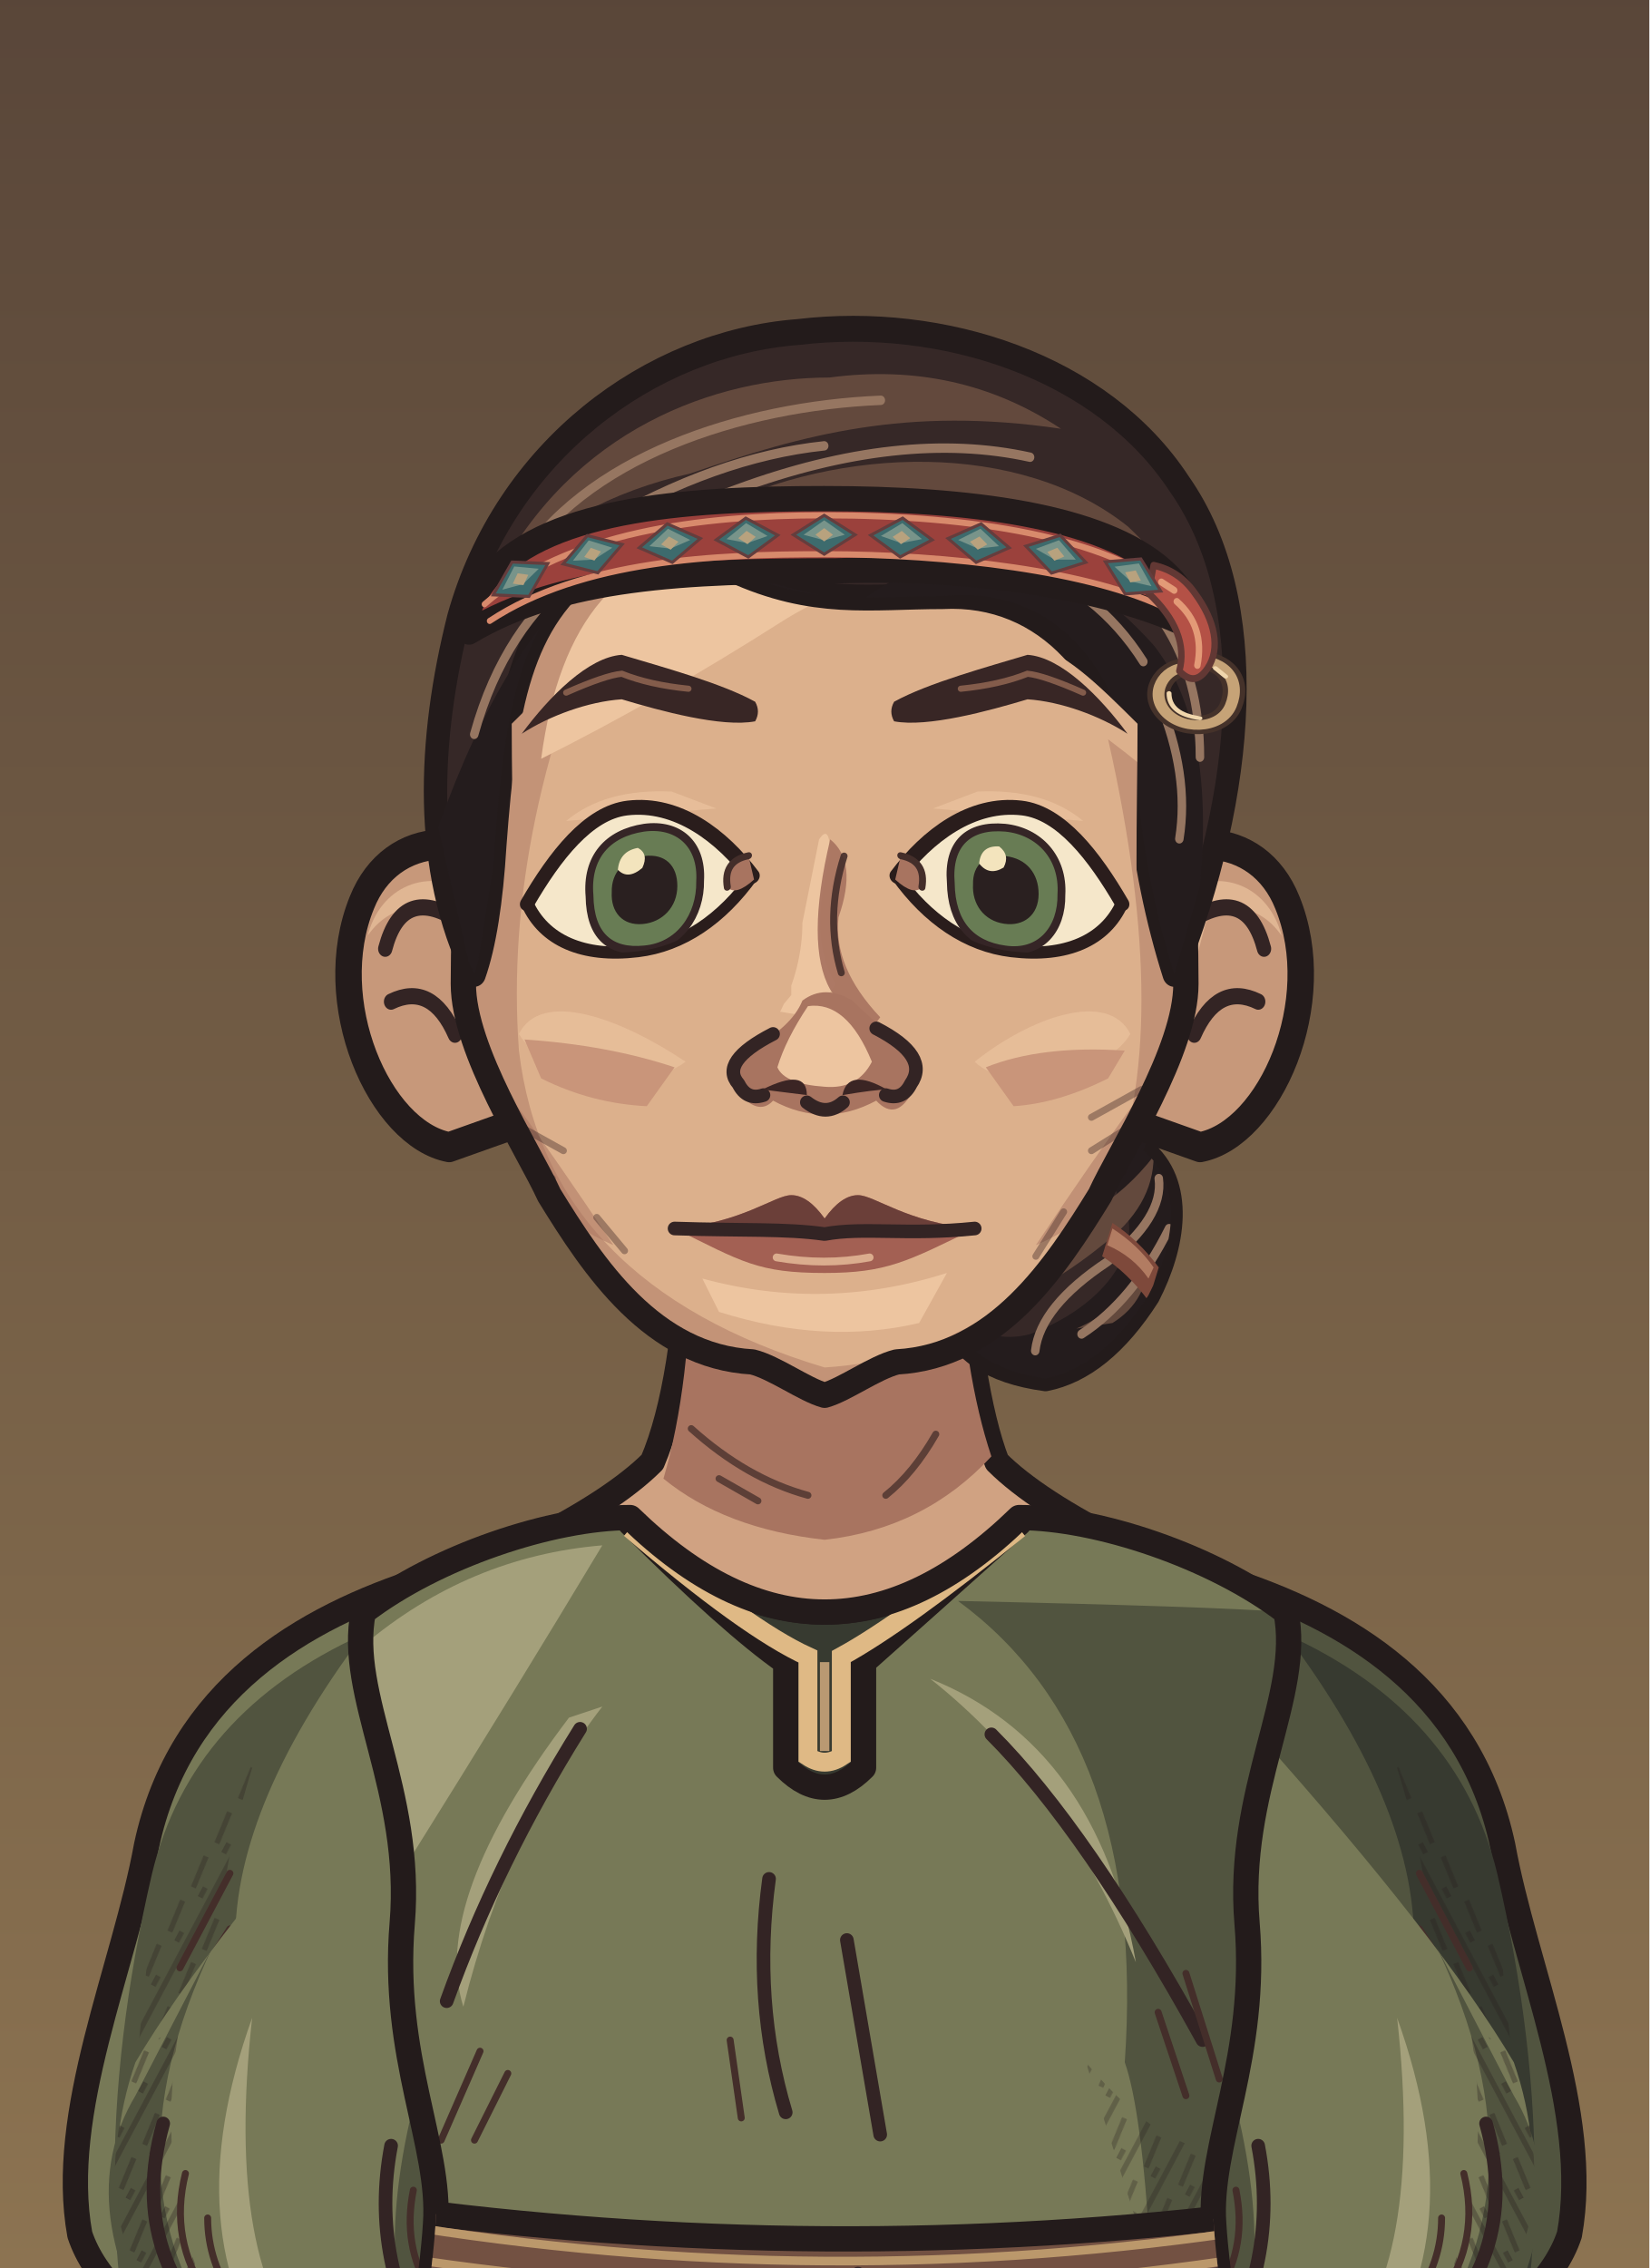
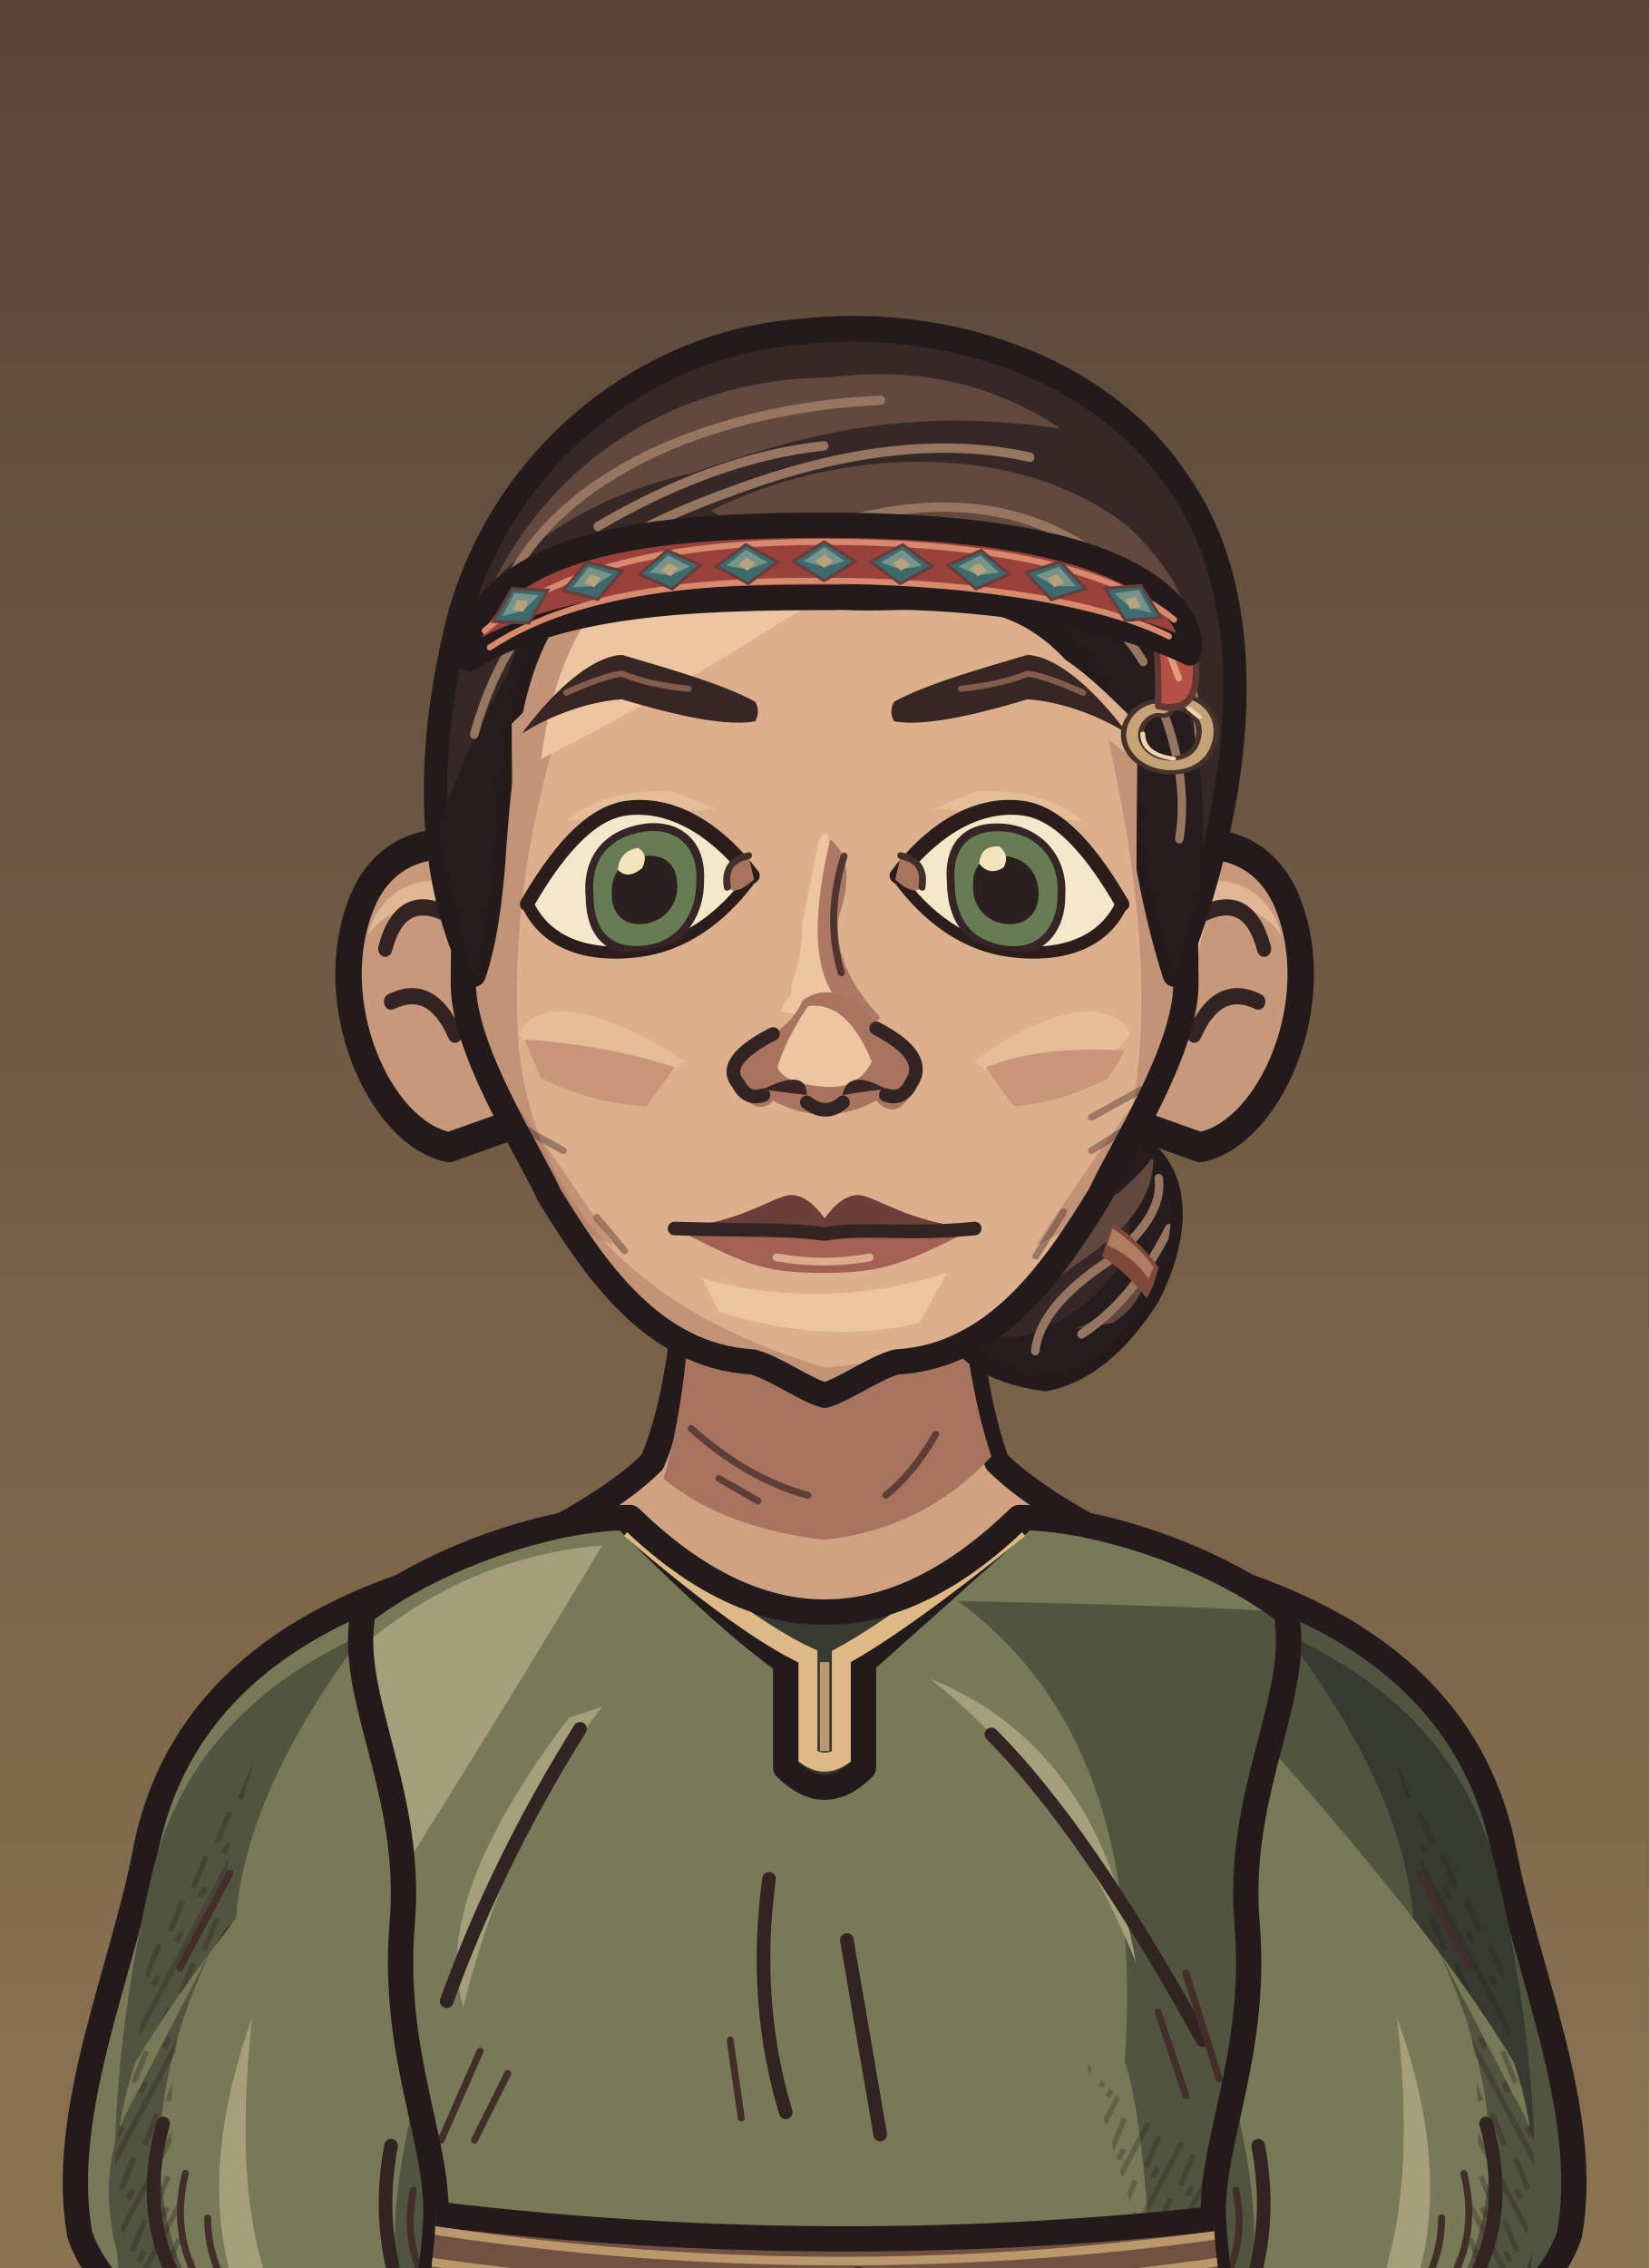
<svg xmlns="http://www.w3.org/2000/svg" xmlns:xlink="http://www.w3.org/1999/xlink" aria-labelledby="title" width="320" height="440" viewBox="0 0 320 440" role="img">
  <defs>
    <style>
      .edge {stroke:#231b1b;stroke-width:4.55;stroke-linecap:round;stroke-linejoin:round}
      .seam {fill:none;stroke:#332424;stroke-width:2.45;stroke-linecap:round;stroke-linejoin:round}
      .etch {fill:none;stroke:#442e2a;stroke-width:1.25;stroke-linecap:round}
      .hair-line {fill:none;stroke:#967661;stroke-width:1.45;stroke-linecap:round}
      .white {fill:#f5e7ca;stroke:#2a1d1c;stroke-width:2.65;stroke-linejoin:round}
      .label {fill:#efdfc1;font:600 20px Georgia,serif}
      .muted {fill:#b8aa96;font:13px 'Segoe UI',sans-serif}
      .section {fill:#dcbb8e;font:600 14px 'Segoe UI',sans-serif}
    </style>
    <linearGradient id="umber" x2="0" y2="1" gradientUnits="objectBoundingBox">
      <stop stop-color="#594639" />
      <stop offset=".56" stop-color="#8e7552" />
      <stop offset="1" stop-color="#3c3029" />
    </linearGradient>
    <linearGradient id="ash" x2="0" y2="1" gradientUnits="objectBoundingBox">
      <stop stop-color="#3b423d" />
      <stop offset=".56" stop-color="#7a7d67" />
      <stop offset="1" stop-color="#242b28" />
    </linearGradient>
    <linearGradient id="rose" x2="0" y2="1" gradientUnits="objectBoundingBox">
      <stop stop-color="#51404a" />
      <stop offset=".56" stop-color="#8a6972" />
      <stop offset="1" stop-color="#372c33" />
    </linearGradient>
    <pattern id="paper-grain" width="63" height="57" patternUnits="userSpaceOnUse">
      <path d="M1 16l2-1m21-4 5-2m16 7 6-1M12 32l3-1m16 11 4-1m20-14 4 1M4 51l5-1m41 0 9-2" fill="none" stroke="#231a1b" stroke-width=".85" opacity=".19" />
      <path d="M4 5l9-1m29 2 2-1M1 40l4-1m12 9 1-1m21-23 4-1m9 12 5-2" fill="none" stroke="#f0dbb5" stroke-width=".85" opacity=".23" />
      <path d="M16 19h.6m13-3h.7m28 6h.7m-39 15h.6m23 4h.6m-12 11h.7m29-39h.7" fill="none" stroke="#21191a" stroke-width="1.2" opacity=".28" stroke-linecap="round" />
    </pattern>
    <pattern id="ink-lines" width="7" height="9" patternUnits="userSpaceOnUse" patternTransform="rotate(28)">
      <path d="M1 -2V10m2.8-8 .6 6m1.9-1v5" stroke="#271d1d" stroke-width=".95" fill="none" opacity=".65" />
    </pattern>
    <radialGradient id="vignette" cx=".5" cy=".39" r=".72">
      <stop offset=".47" stop-color="#20191c" stop-opacity="0" />
      <stop offset="1" stop-color="#20191c" stop-opacity=".48" />
    </radialGradient>
    <g id="firs" fill="currentColor">
      <path d="M10 439Q15 379 12 300L9 220 15 146 15 54 19 80 21 147 28 230 25 326 29 439Z" />
      <path d="M17 169Q27 174 45 174L57 169 49 179 27 187 17 185                M18 194Q29 196 52 192L63 183 56 194 26 205 16 207                M15 225Q46 230 67 218L77 206 71 223 42 238 18 241                M17 252Q48 255 78 245L91 230 84 249 52 266 20 269                M14 282Q40 281 71 278L88 261 84 281 57 291 19 298                M19 312Q43 316 69 310L88 299 84 310 58 322 22 325" />
      <path d="M6 312 0 315V284L11 285M0 266 13 270V250L0 249M0 220 15 221 15 206 0 202                M0 180 16 181V167L0 165M0 141 15 150V138L0 133M0 112 17 127V118L0 104" />
      <path d="M64 440Q55 380 58 324L59 258 63 217 68 222 65 266 68 328 76 440Z                M63 291Q78 294 89 282L100 267 96 283 81 301 62 307                M63 323Q80 323 106 304L98 321 68 339                M63 316Q44 306 37 293L41 307 64 329Z" />
    </g>
    <g id="brambles" fill="none" stroke="currentColor" stroke-linecap="round" stroke-linejoin="round">
      <path stroke-width="3.8" d="M9 440Q13 401 21 380T26 333m-8 57Q39 375 43 352m-28 46Q6 377 0 376M41 440Q41 402 63 385m-20 44q26-6 39-30" />
      <path stroke-width="2" d="M23 364l14-13m-12 4-7-15m20 29 17-4m-15-1 1-11m13 49 2-17m2 14 18-5m-34 32q-12-10-17-10" />
    </g>
    <g id="night-scratches" fill="none" stroke="currentColor" stroke-width="1.2" stroke-linecap="round">
      <path d="M16 113q32-11 54-8m-30 9 16-3m184-40q19-4 44 1m-11 7 19 4                M24 335q33-3 68-16m-44 16 26-4m164-9q31 5 60-3m-39 8 38-3                M27 391q22-6 52-5m168 14q28-8 57-8m-40 11 24-4                M55 178l18-6m177 36 17 3m-12-4 17-1" />
    </g>
    <g id="shirt-setting">
      <rect width="320" height="440" fill="url(#umber)" />
      <path d="M50 217q24 8 64 1l-15 7-56 6m176-90q39-13 70-5l-26 4 28 2-64 6" fill="#856c54" opacity=".5" />
      <use xlink:href="#firs" style="color:#342827" opacity=".52" transform="translate(-26 8)" />
      <use xlink:href="#firs" style="color:#413128" opacity=".58" transform="translate(340 101) scale(-1 .81)" />
      <use xlink:href="#night-scratches" style="color:#dfbb87" opacity=".28" />
      <use xlink:href="#brambles" style="color:#291f22" opacity=".71" />
      <rect width="320" height="440" fill="url(#vignette)" />
      <rect width="320" height="440" fill="url(#paper-grain)" />
    </g>
    <g id="armor-setting">
      <rect width="320" height="440" fill="url(#ash)" />
      <path d="M42 173q49-4 68 3l-43 6 25 3-49 4m151 35q47 10 104-6l-26 14-62 8Z" fill="#707764" opacity=".48" />
      <use xlink:href="#firs" style="color:#27312c" opacity=".64" transform="translate(-36 30)" />
      <use xlink:href="#firs" style="color:#303833" opacity=".75" transform="translate(324 45) scale(-.86 1.03)" />
      <use xlink:href="#brambles" style="color:#252a27" opacity=".62" transform="translate(319 10) scale(-1 1)" />
      <use xlink:href="#night-scratches" style="color:#d8d8a9" opacity=".28" transform="translate(-2 21)" />
      <rect width="320" height="440" fill="url(#vignette)" />
      <rect width="320" height="440" fill="url(#paper-grain)" />
    </g>
    <g id="woman-setting">
      <rect width="320" height="440" fill="url(#rose)" />
      <path d="M44 235q40-4 76-1l-20 6-36 2 19 3-44 5m183-50q35 3 60-3l-24 9-31 2" fill="#775d65" opacity=".6" />
      <use xlink:href="#firs" style="color:#3b2b34" opacity=".58" transform="translate(-20 84) scale(.86 .91)" />
      <use xlink:href="#firs" style="color:#3d2e39" opacity=".68" transform="translate(327 54) scale(-.85 .98)" />
      <path d="M300 440q-2-82-6-173l-9-103 7-35 12 42 9 98 7 171Z                M294 195q-10-18-25-24l-15-1 13-4 11 2 18 15                M285 162q-13-22-34-27l-7 4 7-11 17 4 20 17                M303 242q-18-23-36-27l-13 3 15-9 11 2 21 15" fill="#3a2b33" opacity=".64" />
      <use xlink:href="#brambles" style="color:#2d2229" opacity=".8" transform="translate(12 6)" />
      <use xlink:href="#night-scratches" style="color:#e1b8a8" opacity=".28" transform="translate(0 7)" />
      <rect width="320" height="440" fill="url(#vignette)" />
      <rect width="320" height="440" fill="url(#paper-grain)" />
    </g>
    <pattern id="mail-rings" width="14" height="13" patternUnits="userSpaceOnUse" patternTransform="rotate(-7)">
      <path d="M-1 2q3-3 6 0 1 3-2 5Q0 8-1 5M6 2q3-3 6 0 1 3-2 5Q7 8 6 5M3 8q3-3 6 0 1 3-2 5-3 1-4-2M10 8q3-3 6 0" fill="none" stroke="#2d2c28" stroke-width="1.6" stroke-linecap="round" />
      <path d="M-.5 4q1.5-2 3-1m5 1q1.4-2 3-1M4 10q1.5-2 3-1m4 1q1.4-2 3-1" fill="none" stroke="#9a9b87" stroke-width="1.12" opacity=".78" stroke-linecap="round" />
    </pattern>
    <pattern id="armor-plates" width="47" height="24" patternUnits="userSpaceOnUse" patternTransform="translate(4 4) rotate(2)">
      <path d="M1 0l21 .7 1 18-3 3-17-1-1-4Zm24 1 19-1 2 15-3 7-19-2Z" fill="#85867a" stroke="#352e2a" stroke-width="1.75" stroke-linejoin="round" />
      <path d="M2 2l18 .2-.2 4L5 7 4 17Zm24 0 16-1 1 4-14 2-3 10Z" fill="#a9a58d" />
      <path d="M19 4l4 14-3 3-16-1 13-4Zm22 2 4 10-2 5-17-1 13-4Z" fill="#62655f" />
      <path d="M7 7l1-.5m6 12 3-2m16-7 5-1m-7 5 4-2" fill="none" stroke="#d0c0a0" stroke-width=".9" opacity=".76" />
      <path d="M6 12q2-2 2.7 1-1 2.2-2.7.5Zm12 1q1.8-2 2.4.6-1 2.6-2.5.8Zm11 1q1-2.2 2.8-1-.2 2.9-2.8 2.1Zm12-2q2.2-1.4 2.3.8-1 2.3-2.3.5Z" fill="#3c342d" />
    </pattern>
    <clipPath id="portrait-frame">
      <rect width="320" height="752" />
    </clipPath>
    <clipPath id="wardrobe-torso-mask">
      <path d="M125 273 C111 273 90 280 77 290 C74 305 86 322 84 346 C82 370 91 386 90 400 C89 418 78 476 53 700 Q160 719 267 700 C242 476 231 418 230 400 C229 386 238 370 236 346 C234 322 246 305 243 290 C230 280 209 273 195 273 Q160 307 125 273Z" />
    </clipPath>
    <clipPath id="wardrobe-sleeve-mask">
      <path d="M88 284 C66 291 44 304 38 332 C34 354 22 380 26 402 Q30 414 49 424 L55 445 H88 Q111 406 106 336Z" />
    </clipPath>
    <clipPath id="hair-adult-lock-right">
      <path d="M226 153C237 159 238 176 230 191Q226 201 222 207C230 213 228 224 223 233Q214 246 203 248Q187 246 184 236C181 226 190 217 202 212Q207 199 211 184Q216 161 226 153Z" />
    </clipPath>
    <clipPath id="face-shape-clip">
      <path d="M 160 73 C 191 73 219 90 223 128 C 224 143 225 164 225 177 C 225 189 213.19 207 209.55 215 C 201.55 228 191 244 173 245 C 169 246 163.6 250 160 251 C 156.4 250 151 246 147 245 C 129 244 118.45 228 110.45 215 C 106.81 207 95 189 95 177 C 95 164 96 143 97 128 C 101 90 129 73 160 73 Z" />
    </clipPath>
    <clipPath id="face-features-eye-left">
      <path d="M-21 0 C-16 -8 -10 -15 -3 -15 C6 -15 14 -8 19.5 0 C14 7 7 11 -1 11 C-11 11 -18 7 -21 0Z" />
    </clipPath>
    <clipPath id="face-features-eye-right">
      <path d="M-21 0 C-16 -8 -10 -15 -3 -15 C6 -15 14 -8 19.5 0 C14 7 7 11 -1 11 C-11 11 -18 7 -21 0Z" />
    </clipPath>
    <clipPath id="face-features-nose-bridge">
      <path d="M154 144H167V179L172 185V187H149V185L154 179Z" />
    </clipPath>
    <mask id="hair-face-opening" maskUnits="userSpaceOnUse" x="0" y="0" width="320" height="440">
      <rect fill="white" x="0" y="0" width="320" height="440" />
      <g clip-path="url(#face-shape-clip)">
        <path d="M103.7 130.2C110.5 123.44 117.5 116.4 123.5 116C130.5 118.1 141.5 121.1 149 124.44Q160 132.44 171 124.44C178.5 121.1 189.5 118.1 196.5 116C202.5 116.4 209.5 123.44 216.3 130.2C216.3 139.2 216.1 143 216.1 160C216.1 169 220 175 220 184V300H100V184C100 175 103.9 169 103.9 160C103.9 143 103.7 139.2 103.7 130.2Z" fill="black" />
      </g>
    </mask>
    <clipPath id="hair-crown-clip">
      <path d="M92 174.763C82 156.298 83 133.685 89 112.213C98 83 126 64 155 62C183 59 214 68 229 88.715C245 109.354 242 142.778 228 174.763Q223 160.559 221 143.802C217 121.854 203 107.455 183 108.403C169 108.403 158 110.305 142 103.673Q127 97.102 116 102.731C101 112.213 98 127.731 96 152.087Q95 167.045 92 174.763Z" />
    </clipPath>
    <clipPath id="full-costume-hands-clip">
      <rect x="0" y="445" width="320" height="307" />
    </clipPath>
  </defs>
  <svg width="320" height="440" viewBox="11.636 0 296.727 408" overflow="hidden">
    <g data-part="full-costume">
      <rect width="320" height="752" fill="url(#umber)" />
      <ellipse cx="160" cy="731" rx="113" ry="10" fill="#261f20" opacity=".5" />
      <g>
        <g transform="translate(9 0)">
          <path d="M99 689Q119 683 138 691L142 718Q139 728 120 729H86Q72 728 77 717Q82 708 99 704Z" fill="#654939" class="edge" />
          <path d="M86 718Q108 706 137 711L139 720Q110 730 83 724Z" fill="#87624a" />
          <path d="M101 711L103 700Q115 704 136 707" class="etch" />
          <path d="M83 725Q108 731 137 724" class="seam" />
        </g>
      </g>
      <g transform="translate(320 0) scale(-1 1)">
        <g transform="translate(9 0)">
          <path d="M99 689Q119 683 138 691L142 718Q139 728 120 729H86Q72 728 77 717Q82 708 99 704Z" fill="#654939" class="edge" />
          <path d="M86 718Q108 706 137 711L139 720Q110 730 83 724Z" fill="#87624a" />
          <path d="M101 711L103 700Q115 704 136 707" class="etch" />
          <path d="M83 725Q108 731 137 724" class="seam" />
        </g>
      </g>
    </g>
    <g clip-path="url(#portrait-frame)">
      <g data-part="neck">
        <g id="face-shape-neck">
          <path d="M 136 219 Q 135 249 129 263 Q 122 270 106 278 L 123 301 197 301 214 278 Q 198 270 191 263 Q 186 250 184 219 Z" fill="#d0a282" class="edge" />
          <path d="M 136 224 184 224 Q 185 247 190 262 Q 178 275 160 277 Q 142 275 131 266 Q 136 249 136 224 Z" fill="#a87460" />
          <path d="M 136 257 q 10 9 21 12 m -16 -3 7 4 m 32 -12 q -4 7 -9 11" class="etch" opacity=".75" />
        </g>
      </g>
      <g id="wardrobe-outfit-ryazan_sleeves" data-outfit="ryazan_sleeves">
        <path d="M88 284 C66 291 44 304 38 332 C34 354 22 380 26 402 Q30 414 49 424 L55 445 H88 Q111 406 106 336Z" fill="#777957" class="edge" />
        <g data-part="sleeve-left" clip-path="url(#wardrobe-sleeve-mask)">
          <path d="M39 337 Q46 308 77 294 Q53 326 54 351 L43 373 Q43 421 54 444 H40 Q25 397 39 337Z" fill="#51543f" />
          <path d="M38 354 Q49 326 58 315 Q49 342 52 359 L35 383Z" fill="url(#ink-lines)" opacity=".44" />
          <path d="M43 376 q10 -11 20 -14 m-18 27 16 -10 M42 414 q4 11 13 21" class="seam" />
          <path d="M44 354 l9 -17 m-9 24 9 -14 m-6 61 10 13" class="etch" />
          <path d="M82 312 Q49 349 36 371 Q26 400 46 425 L98 436 Q94 414 102 387 Q100 357 95 313Z" fill="#777957" />
          <path d="M50 350 Q29 394 54 424 L42 425 Q24 397 36 377Z M90 365 Q86 402 100 426 H87 Q77 404 90 365Z" fill="#51543f" />
          <path d="M57 363 Q43 402 62 427 L68 424 Q52 408 57 363Z" fill="#a4a07b" />
          <path d="M37 369 Q24 402 47 422 L55 423 Q38 399 44 364Z" fill="url(#ink-lines)" opacity=".5" />
          <path d="M41 382 Q34 407 55 424 M82 386 Q78 407 90 426" class="seam" />
          <path d="M45 391 q-3 12 4 22 m0 -14 q0 8 5 15 M86 394 q-2 10 3 18" class="etch" />
          <g data-part="ryazan-bracer">
            <path d="M40 416 Q57 423 97 416 L88 445 H55Z" fill="#a3987b" class="edge" />
            <path d="M43 421 Q58 428 96 421 M54 440 Q64 444 89 440" fill="none" stroke="#5d544c" stroke-width="1.8" />
            <path d="M55 432l2 -2 2 2-2 2Z" fill="#e1d0a5" stroke="#66554a" stroke-width=".8" />
            <path d="M62 432l2 -2 2 2-2 2Z" fill="#e1d0a5" stroke="#66554a" stroke-width=".8" />
            <path d="M69 432l2 -2 2 2-2 2Z" fill="#e1d0a5" stroke="#66554a" stroke-width=".8" />
            <path d="M76 432l2 -2 2 2-2 2Z" fill="#e1d0a5" stroke="#66554a" stroke-width=".8" />
            <path d="M83 432l2 -2 2 2-2 2Z" fill="#e1d0a5" stroke="#66554a" stroke-width=".8" />
          </g>
        </g>
        <g transform="translate(320 0) scale(-1 1)">
          <path d="M88 284 C66 291 44 304 38 332 C34 354 22 380 26 402 Q30 414 49 424 L55 445 H88 Q111 406 106 336Z" fill="#51543f" class="edge" />
          <g data-part="sleeve-right" clip-path="url(#wardrobe-sleeve-mask)">
            <path d="M39 337 Q46 308 77 294 Q53 326 54 351 L43 373 Q43 421 54 444 H40 Q25 397 39 337Z" fill="#373a30" />
            <path d="M38 354 Q49 326 58 315 Q49 342 52 359 L35 383Z" fill="url(#ink-lines)" opacity=".44" />
            <path d="M43 376 q10 -11 20 -14 m-18 27 16 -10 M42 414 q4 11 13 21" class="seam" />
            <path d="M44 354 l9 -17 m-9 24 9 -14 m-6 61 10 13" class="etch" />
            <path d="M82 312 Q49 349 36 371 Q26 400 46 425 L98 436 Q94 414 102 387 Q100 357 95 313Z" fill="#777957" />
            <path d="M50 350 Q29 394 54 424 L42 425 Q24 397 36 377Z M90 365 Q86 402 100 426 H87 Q77 404 90 365Z" fill="#51543f" />
            <path d="M57 363 Q43 402 62 427 L68 424 Q52 408 57 363Z" fill="#a4a07b" />
            <path d="M37 369 Q24 402 47 422 L55 423 Q38 399 44 364Z" fill="url(#ink-lines)" opacity=".5" />
            <path d="M41 382 Q34 407 55 424 M82 386 Q78 407 90 426" class="seam" />
            <path d="M45 391 q-3 12 4 22 m0 -14 q0 8 5 15 M86 394 q-2 10 3 18" class="etch" />
            <g data-part="ryazan-bracer">
              <path d="M40 416 Q57 423 97 416 L88 445 H55Z" fill="#a3987b" class="edge" />
              <path d="M43 421 Q58 428 96 421 M54 440 Q64 444 89 440" fill="none" stroke="#5d544c" stroke-width="1.8" />
              <path d="M55 432l2 -2 2 2-2 2Z" fill="#e1d0a5" stroke="#66554a" stroke-width=".8" />
              <path d="M62 432l2 -2 2 2-2 2Z" fill="#e1d0a5" stroke="#66554a" stroke-width=".8" />
              <path d="M69 432l2 -2 2 2-2 2Z" fill="#e1d0a5" stroke="#66554a" stroke-width=".8" />
              <path d="M76 432l2 -2 2 2-2 2Z" fill="#e1d0a5" stroke="#66554a" stroke-width=".8" />
              <path d="M83 432l2 -2 2 2-2 2Z" fill="#e1d0a5" stroke="#66554a" stroke-width=".8" />
            </g>
          </g>
        </g>
        <path d="M125 273 C111 273 90 280 77 290 C74 305 86 322 84 346 C82 370 91 386 90 400 C89 418 78 476 53 700 Q160 719 267 700 C242 476 231 418 230 400 C229 386 238 370 236 346 C234 322 246 305 243 290 C230 280 209 273 195 273 Q160 307 125 273Z" fill="#777957" />
        <g data-part="torso" clip-path="url(#wardrobe-torso-mask)">
          <path d="M77 296 Q96 280 120 278 Q105 303 85 335Z" fill="#a4a07b" />
          <path d="M184 288 Q230 289 243 290 L272 710 H215 Q226 405 214 371 Q218 313 184 288Z" fill="#51543f" />
          <path d="M78 344 Q88 359 84 381 L69 402 L61 359Z" fill="#51543f" />
          <path d="M207 371 Q223 390 235 386 L234 416 L220 412Z" fill="url(#ink-lines)" opacity=".42" />
          <path d="M120 307 Q103 329 95 361 Q89 342 114 309Z M179 302 Q209 314 216 353 Q203 321 179 302Z" fill="#a4a07b" />
          <path d="M133 412Q124 460 111 695Q98 680 133 412Z M174 418Q185 444 198 697Q184 684 174 418Z" fill="#a4a07b" opacity=".68" />
          <path d="M134 423Q118 480 111 688 M158 447Q157 490 149 690" class="etch" />
          <path d="M58 693Q160 712 262 693" class="seam" />
          <path d="M116 311 Q101 335 92 360 M190 312 Q207 329 228 367 M150 338 q-3 22 3 42 m11 -31 6 35 M184 420q5 12 6 24" class="seam" />
          <path d="M98 369 l-7 16 m12 -12 -6 12 M225 355 l6 19 m-11 -12 5 15 M143 367 l2 14 m65 44 4 13" class="etch" />
          <path d="M125 274 Q160 306 195 274 Q176 291 167 299 V318 Q160 325 153 318 V299 Q143 292 125 274Z" fill="#373a30" class="edge" />
          <path d="M125 275 Q146 293 157 298 V316 Q160 318 163 316 V298 Q174 292 195 275" fill="none" stroke="#dfb985" stroke-width="3.4" />
          <path d="M160 299v16" fill="none" stroke="#b99972" stroke-width="1.7" />
        </g>
        <path d="M125 273 C111 273 90 280 77 290 C74 305 86 322 84 346 C82 370 91 386 90 400 C89 418 78 476 53 700 Q160 719 267 700 C242 476 231 418 230 400 C229 386 238 370 236 346 C234 322 246 305 243 290 C230 280 209 273 195 273 Q160 307 125 273Z" fill="none" class="edge" />
        <g data-part="belt" clip-path="url(#wardrobe-torso-mask)">
          <path d="M80 397Q160 408 240 398L239 409Q160 421 81 410Z" fill="#735142" class="edge" />
          <path d="M82 400Q160 413 238 401M83 406Q160 418 237 406" fill="none" stroke="#bb986b" stroke-width="1.55" stroke-linecap="round" />
          <path d="M166 409Q165 416 172 420L175 414 180 429 173 435 169 422 164 428 160 424Z" fill="#967451" class="seam" />
        </g>
      </g>
      <g id="hair-adult-locks" transform="matrix(0.926 0 0 1 11.765 0)">
        <path d="M226 153C237 159 238 176 230 191Q226 201 222 207C230 213 228 224 223 233Q214 246 203 248Q187 246 184 236C181 226 190 217 202 212Q207 199 211 184Q216 161 226 153Z" fill="#362827" class="edge" />
        <g clip-path="url(#hair-adult-lock-right)">
          <path d="M230 187Q225 199 222 207C230 213 228 224 223 233Q214 246 203 248Q188 246 184 236Q192 242 200 240C217 234 223 222 217 215Q214 208 218 202Z" fill="#241c1d" />
          <path d="M224 208Q219 214 212 218C205 221 201 227 197 234Q206 230 214 224Q224 217 224 208Z M209 239Q219 235 223 226Q223 234 216 238Z" fill="#63493d" />
          <path d="M227 181Q223 201 215 209Q204 218 198 225 M225 212Q226 219 215 227Q202 235 201 243 M227 221Q220 234 210 240" fill="none" stroke="#967661" stroke-width="1.65" stroke-linecap="round" stroke-linejoin="round" />
          <path d="M216 220Q221 223 225 228L223 234Q219 229 214 226Z" fill="#7e493b" />
          <path d="M216 221Q221 224 224 228L223 230Q220 226 215 224Z" fill="#b27c62" />
        </g>
      </g>
      <g id="face-shape">
        <g id="face-shape-ears">
          <g transform="translate(105 179) scale(-1.046 1.19)">
            <path d="M -4 -15 C 7 -26 22 -25 27 -14 C 34 1 24 21 12 23 L -4 18 Z" fill="#c7987a" class="edge" />
            <path d="M 7 -15 C 16 -20 24 -16 26 -9 C 22 -14 16 -14 13 -11 L 10 -1 Z" fill="#edc5a0" opacity=".66" />
            <path d="M 23 -7 Q 20 -17 10 -11 L 7 2 M 22 1 Q 15 -2 11 6" class="seam" />
          </g>
          <g transform="translate(215 179) scale(1.046 1.19)">
            <path d="M -4 -15 C 7 -26 22 -25 27 -14 C 34 1 24 21 12 23 L -4 18 Z" fill="#c7987a" class="edge" />
            <path d="M 7 -15 C 16 -20 24 -16 26 -9 C 22 -14 16 -14 13 -11 L 10 -1 Z" fill="#edc5a0" opacity=".66" />
            <path d="M 23 -7 Q 20 -17 10 -11 L 7 2 M 22 1 Q 15 -2 11 6" class="seam" />
          </g>
        </g>
        <path d="M 160 73 C 191 73 219 90 223 128 C 224 143 225 164 225 177 C 225 189 213.19 207 209.55 215 C 201.55 228 191 244 173 245 C 169 246 163.6 250 160 251 C 156.4 250 151 246 147 245 C 129 244 118.45 228 110.45 215 C 106.81 207 95 189 95 177 C 95 164 96 143 97 128 C 101 90 129 73 160 73 Z" fill="#dcb08c" />
        <g clip-path="url(#face-shape-clip)">
          <path d="M 70 141 Q 104 91 123 103 Q 102 148 105 189 Q 110 231 160 246 Q 192 244 211 214 Q 223 186 211 133 Q 235 151 250 174 L 250 265 70 265 Z" fill="#c39377" />
          <path d="M 109 136.5 Q 114 99 142 98 Q 173 89 195 107 Q 174 98 152 112 Q 130 126 109 136.5 Z" fill="#edc5a0" />
          <g transform="translate(160 0) scale(-1 1)">
            <path d="M 25 191 C 37 183 51 178 55 186 C 51 193 34 197.667 25 191 Z" fill="#edc5a0" opacity=".605" />
            <path d="M 27 192 Q 39 188 54 187 L 51 194 Q 42 198.5 32 199 Z" fill="#c9957a" />
            <path d="M 56 198 Q 48 209 38 224 Q 52 218 62 202 Z" fill="#a87460" opacity=".51" />
          </g>
          <g transform="translate(160 0) scale(1 1)">
            <path d="M 27 191 C 37 183 51 178 55 186 C 51 193 34 197.667 27 191 Z" fill="#edc5a0" opacity=".605" />
            <path d="M 29 192 Q 39 188 54 189 L 51 194 Q 42 198.5 34 199 Z" fill="#c9957a" />
            <path d="M 56 198 Q 48 209 38 224 Q 52 218 62 202 Z" fill="#a87460" opacity=".51" />
          </g>
          <path d="M 92 183 Q 99 211 120 232 L 132 247 119 248 Q 98 234 85 212 Z M 229 184 Q 224 217 203 241 L 193 250 209 247 Q 230 233 240 211 Z" fill="url(#ink-lines)" opacity=".42" />
          <path d="M 138 230 Q 160 236 182 229 L 177 238 Q 160 242 141 236 Z" fill="#edc5a0" />
          <path d="M 104 202 l 9 5 m -8 1 6 4 m 97 -11 9 -5 m -9 11 8 -5 m -97 17 5 6 m 74 1 5 -8" class="etch" opacity=".42" />
        </g>
        <path d="M 160 73 C 191 73 219 90 223 128 C 224 143 225 164 225 177 C 225 189 213.19 207 209.55 215 C 201.55 228 191 244 173 245 C 169 246 163.6 250 160 251 C 156.4 250 151 246 147 245 C 129 244 118.45 228 110.45 215 C 106.81 207 95 189 95 177 C 95 164 96 143 97 128 C 101 90 129 73 160 73 Z" fill="none" class="edge" />
      </g>
      <g clip-path="url(#face-shape-clip)">
        <g data-part="eyes">
          <g transform="matrix(1 -0.12 0 1 127.5 160)">
            <path d="M-14 -14 Q-7 -19 5 -17 L13 -13" fill="#edc5a0" opacity=".65" />
            <path d="M-21 0 C-16 -8 -10 -15 -3 -15 C6 -15 14 -8 19.5 0 C14 7 7 11 -1 11 C-11 11 -18 7 -21 0Z" class="white" style="stroke-width:2.15" />
            <g clip-path="url(#face-features-eye-left)">
              <g transform="translate(0 0) scale(1 1)">
                <path d="M-9.8 0 C-10.4 -7 -6.6 -10.9 0 -11.1 C6.1 -11.2 10.5 -7 10.1 -.3 C10.2 5.9 6.4 11 0 10.8 C-6.1 10.7 -9.7 7.2 -9.8 0Z" fill="#687c54" stroke="#352526" stroke-width="1.4" />
                <path d="M-5.8 -.2C-5.9-3.8-3.5-6 .1-6 3.8-6 6-3.6 6 .1 6 3.9 3.3 6.3-.2 6.2-3.9 6.1-6 3.3-5.8-.2Z" fill="#2a2020" />
                <path d="M-4.7-4.1Q-4.4-7.4-1.1-7.6 .9-6.3-.3-3.9-2.9-2-4.7-4.1Z" fill="#f3e4bd" />
              </g>
            </g>
            <path d="M-21 0 C-16 -8 -10 -15 -3 -15 C6 -15 14 -8 19.5 0" fill="none" stroke="#2a1d1c" stroke-width="2.65" stroke-linecap="round" />
            <path d="M18.8 -3.8 Q14.2 -3.4 15 1.4 Q16.5 3.2 19.8 .6Z" fill="#a87460" />
            <path d="M18.8 -3.8 Q14.2 -3.4 15 1.4" class="etch" />
          </g>
          <g transform="matrix(-1 -0.12 0 1 192.5 160)">
            <path d="M-14 -14 Q-7 -19 5 -17 L13 -13" fill="#edc5a0" opacity=".65" />
            <path d="M-21 0 C-16 -8 -10 -15 -3 -15 C6 -15 14 -8 19.5 0 C14 7 7 11 -1 11 C-11 11 -18 7 -21 0Z" class="white" style="stroke-width:2.15" />
            <g clip-path="url(#face-features-eye-right)">
              <g transform="translate(0 0) scale(-1 1)">
                <path d="M-9.8 0 C-10.4 -7 -6.6 -10.9 0 -11.1 C6.1 -11.2 10.5 -7 10.1 -.3 C10.2 5.9 6.4 11 0 10.8 C-6.1 10.7 -9.7 7.2 -9.8 0Z" fill="#687c54" stroke="#352526" stroke-width="1.4" />
                <path d="M-5.8 -.2C-5.9-3.8-3.5-6 .1-6 3.8-6 6-3.6 6 .1 6 3.9 3.3 6.3-.2 6.2-3.9 6.1-6 3.3-5.8-.2Z" fill="#2a2020" />
                <path d="M-4.7-4.1Q-4.4-7.4-1.1-7.6 .9-6.3-.3-3.9-2.9-2-4.7-4.1Z" fill="#f3e4bd" />
              </g>
            </g>
            <path d="M-21 0 C-16 -8 -10 -15 -3 -15 C6 -15 14 -8 19.5 0" fill="none" stroke="#2a1d1c" stroke-width="2.65" stroke-linecap="round" />
            <path d="M18.8 -3.8 Q14.2 -3.4 15 1.4 Q16.5 3.2 19.8 .6Z" fill="#a87460" />
            <path d="M18.8 -3.8 Q14.2 -3.4 15 1.4" class="etch" />
          </g>
        </g>
        <g data-part="brows">
          <g transform="matrix(1 0 0 1 127.5 129)">
            <path d="M-22 3 C-17 -3.76 -10 -10.8 -4 -11.2 C3 -9.1 14 -6.1 20 -2.76 Q21 -1 20 0.76 C14 1.9 3 -1.1 -4 -3.2 C-10 -2.8 -17 -0.24 -22 3Z" fill="#382625" />
            <path d="M-14 -4.4 Q-7 -7.5 -4 -7.8 Q1 -5.8 8 -5.1" fill="none" stroke="#835c4b" stroke-width="1.1" stroke-linecap="round" />
          </g>
          <g transform="matrix(-1 0 0 1 192.5 129)">
            <path d="M-22 3 C-17 -3.76 -10 -10.8 -4 -11.2 C3 -9.1 14 -6.1 20 -2.76 Q21 -1 20 0.76 C14 1.9 3 -1.1 -4 -3.2 C-10 -2.8 -17 -0.24 -22 3Z" fill="#382625" />
            <path d="M-14 -4.4 Q-7 -7.5 -4 -7.8 Q1 -5.8 8 -5.1" fill="none" stroke="#835c4b" stroke-width="1.1" stroke-linecap="round" />
          </g>
        </g>
        <g data-part="nose">
          <g clip-path="url(#face-features-nose-bridge)">
            <path d="M159 151 Q161 148 161 154 Q157 169 162 177 L158 183 152 182 Q156 174 156 166Z" fill="#edc5a0" />
            <path d="M161 151 Q166 155 162.5 165 Q161.5 174 170 183 L167 187 161 178 Q156.5 170 161 151Z" fill="#a87460" opacity=".93" />
            <path d="M163.5 154 Q160 165 163 175" class="etch" opacity=".9" />
          </g>
          <path d="M156 180 Q160 177 165 180 C167 182 169.28 184 174 188 Q178 192 176 196 Q173 202 169.28 198 Q160 203 150.72 198 Q148 201 144 196 Q142 192 146 189 Q154 185 156 180Z" fill="#a87460" />
          <path d="M157 181 Q164 180 168.5 191 Q165.95 196 160 195.5 Q152.775 195 151.5 192 Q153 187 157 181Z" fill="#edc5a0" />
          <path d="M150.72 186 Q141 191 144.5 195 Q146 198 149 197 M169.28 185 Q179 190 175.5 195 Q174 198 171 197" class="seam" />
          <path d="M148.8 196 q8 -4 8 1 q-8 -1 -8 -1Z M163.2 197 q1 -5 8 -1 q-2 0 -8 1Z" fill="#3b2524" />
          <path d="M156.8 198.3 Q160.25 201 163.3 198.3" class="seam" />
        </g>
        <g data-part="mouth">
          <path d="M133 221 C145.15 220 151 215 154 215 Q157 215 160 219.2 Q163 215 166 215 C169 215 174.85 220 187 221 C174.85 227 171 229 160 229 C148 229 145.15 227 133 221Z" fill="#a36053" />
          <path d="M133 221 C145.15 220 151 215 154 215 Q157 215 160 219.2 Q163 215 166 215 C169 215 174.85 220 187 221 C174.85 222.25 167 220.7 160 222 C153 221 145.15 221.4 133 221Z" fill="#56322f" opacity=".72" />
          <path d="M133 221 C145.15 221.4 153 221 160 222 C167 220.7 174.85 222.25 187 221" class="seam" />
          <path d="M151.36 226.2 Q160 227.7 168.1 226.2" fill="none" stroke="#edc5a0" stroke-width="1.4" stroke-linecap="round" opacity=".76" />
        </g>
      </g>
      <g id="hair-front">
        <g mask="url(#hair-face-opening)">
          <g transform="matrix(0.926 0 0 1.024 11.765 -3.765)">
            <path d="M92 174.763C82 156.298 83 133.685 89 112.213C98 83 126 64 155 62C183 59 214 68 229 88.715C245 109.354 242 142.778 228 174.763Q223 160.559 221 143.802C217 121.854 203 107.455 183 108.403C169 108.403 158 110.305 142 103.673Q127 97.102 116 102.731C101 112.213 98 127.731 96 152.087Q95 167.045 92 174.763Z" fill="#362827" class="edge" />
            <g clip-path="url(#hair-crown-clip)">
              <path d="M85 148.959Q98 116.048 116 103.673Q128 96.167 141 102.731Q151 107.455 167 109.354C150 114.127 134 100.85 120 108.403C104 115.087 98 137.701 96 154.187L92 177Z M167 109.354C188 95.233 207 99.912 224 117.011Q236 130.698 233 159.489L228 174.763Q222 157.359 220 137.701C216 118.943 203 106.507 183 108.403Z" fill="#241c1d" />
              <path d="M96 105.561C111 79 139 70 161 70Q186 67 206 79C176 75 156 80 134 86.857Q111 91.504 96 105.561Z M138 93.367C163 82 198 81 219 96.167Q229 104.617 231 113.169C214 97.102 194 93.367 174 97.102Q153 101.79 138 93.367Z" fill="#63493d" />
              <path d="M92 132.687C100 106.507 120 97.102 143 89.644Q175 79 200 84M100 103.673C113 84 144 75 171 74M116 96.167Q139 84 160 82M155 98.037C181 88.715 208 90.574 226 113.169Q233 122.828 233 136.694M167 101.79C189 97.102 210 102.731 222 119.911M225 126.746Q231 139.725 229 151.041" fill="none" stroke="#967661" stroke-width="1.65" stroke-linecap="round" stroke-linejoin="round" />
              <path d="M216 220Q221 223 225 228L223 234Q219 229 214 226Z" fill="#7e493b" />
              <path d="M216 221Q221 224 224 228L223 230Q220 226 215 224Z" fill="#b27c62" />
            </g>
          </g>
        </g>
      </g>
      <g id="headgear-rus_diamond_band">
-         <g transform="matrix(0.926 0 0 1 11.765 -4.3)">
-           <g transform="translate(4 30) scale(1 .75)">
+         <g transform="matrix(0.926 0 0 1 11.765 0.476)" data-part="headband-attachments">
+           <g transform="translate(-1.114 32.5) scale(1 .75)">
            <path d="M228 124 C234 124 237 129 235 135 C233 141 225 141 222 136 C219 131 223 125 227 126" fill="none" stroke="#45322a" stroke-width="4.4" stroke-linecap="round" />
            <path d="M228 124 C234 124 237 129 235 135 C233 141 225 141 222 136 C219 131 223 125 227 126" fill="none" stroke="#c6a377" stroke-width="2.3" stroke-linecap="round" />
            <path d="M223 132 Q223 137 229 138 M232 126 l2 2" fill="none" stroke="#f0d6ac" stroke-width="0.95" stroke-linecap="round" />
          </g>
+           <path d="M224 108 Q224.943 109 231.886 116.5Q233.886 128.5 224.886 126.5Q224.943 115 224 113Z" fill="#b45146" stroke="#623834" stroke-width="1.25" stroke-linejoin="round" />
+           <path d="M224 110 Q224.943 112 228.886 121.5" fill="none" stroke="#e39a77" stroke-width="1.25" stroke-linecap="round" />
+         </g>
+         <g transform="matrix(0.926 0 0 1 11.765 0.476)" data-part="forehead-band">
          <path d="M94 109 C105 96 132 94 160 94 C188 94 214 97 226 107 Q232 112 231 117 C218 111 192 106 162 107 C133 107 109 108 91 118 Q90 114 94 109 Z" fill="#9b413c" class="edge" />
          <path d="M94 113 C110 100 136 97 160 97 C189 97 215 101 228 111 M95 116 C113 105 139 104 160 104 C184 104 212 107 227 114" fill="none" stroke="#d88a6c" stroke-width="1.1" stroke-linecap="round" />
-           <path d="M224 106 Q229 107 232 111 C236 116 237 121 234.5 124.5 Q232 128 229 125 Q231 118 223 111 Z" fill="#b45146" stroke="#623834" stroke-width="1.25" stroke-linejoin="round" />
-           <path d="M225.5 109 L228 110.5 M228.5 112.5 Q234 117 232.5 124" fill="none" stroke="#e39a77" stroke-width="1.25" stroke-linecap="round" />
          <g transform="translate(101 108.5) rotate(-28)">
            <path d="M-6 0 L0-3.5 6 0 0 3.5 Z" fill="#3d6b6d" stroke="#653d3d" stroke-width="0.55" />
            <path d="M-4 0 L0-2.6 4 0 0 1 Z" fill="#78948a" />
            <path d="M-1.7 0 L0-1.2 1.7 0 0 1.2 Z" fill="#b8a27e" />
          </g>
          <g transform="translate(115 104) rotate(-17)">
            <path d="M-6 0 L0-3.5 6 0 0 3.5 Z" fill="#3d6b6d" stroke="#653d3d" stroke-width="0.55" />
            <path d="M-4 0 L0-2.6 4 0 0 1 Z" fill="#78948a" />
            <path d="M-1.7 0 L0-1.2 1.7 0 0 1.2 Z" fill="#b8a27e" />
          </g>
          <g transform="translate(130 102) rotate(-8)">
            <path d="M-6 0 L0-3.5 6 0 0 3.5 Z" fill="#3d6b6d" stroke="#653d3d" stroke-width="0.55" />
            <path d="M-4 0 L0-2.6 4 0 0 1 Z" fill="#78948a" />
            <path d="M-1.7 0 L0-1.2 1.7 0 0 1.2 Z" fill="#b8a27e" />
          </g>
          <g transform="translate(145 101) rotate(-4)">
            <path d="M-6 0 L0-3.5 6 0 0 3.5 Z" fill="#3d6b6d" stroke="#653d3d" stroke-width="0.55" />
            <path d="M-4 0 L0-2.6 4 0 0 1 Z" fill="#78948a" />
            <path d="M-1.7 0 L0-1.2 1.7 0 0 1.2 Z" fill="#b8a27e" />
          </g>
          <g transform="translate(160 100.5) rotate(0)">
            <path d="M-6 0 L0-3.5 6 0 0 3.5 Z" fill="#3d6b6d" stroke="#653d3d" stroke-width="0.55" />
            <path d="M-4 0 L0-2.6 4 0 0 1 Z" fill="#78948a" />
            <path d="M-1.7 0 L0-1.2 1.7 0 0 1.2 Z" fill="#b8a27e" />
          </g>
          <g transform="translate(175 101) rotate(4)">
            <path d="M-6 0 L0-3.5 6 0 0 3.5 Z" fill="#3d6b6d" stroke="#653d3d" stroke-width="0.55" />
            <path d="M-4 0 L0-2.6 4 0 0 1 Z" fill="#78948a" />
            <path d="M-1.7 0 L0-1.2 1.7 0 0 1.2 Z" fill="#b8a27e" />
          </g>
          <g transform="translate(190 102) rotate(8)">
            <path d="M-6 0 L0-3.5 6 0 0 3.5 Z" fill="#3d6b6d" stroke="#653d3d" stroke-width="0.55" />
            <path d="M-4 0 L0-2.6 4 0 0 1 Z" fill="#78948a" />
            <path d="M-1.7 0 L0-1.2 1.7 0 0 1.2 Z" fill="#b8a27e" />
          </g>
          <g transform="translate(205 104) rotate(14)">
            <path d="M-6 0 L0-3.5 6 0 0 3.5 Z" fill="#3d6b6d" stroke="#653d3d" stroke-width="0.55" />
            <path d="M-4 0 L0-2.6 4 0 0 1 Z" fill="#78948a" />
            <path d="M-1.7 0 L0-1.2 1.7 0 0 1.2 Z" fill="#b8a27e" />
          </g>
          <g transform="translate(220 108) rotate(26)">
            <path d="M-6 0 L0-3.5 6 0 0 3.5 Z" fill="#3d6b6d" stroke="#653d3d" stroke-width="0.55" />
            <path d="M-4 0 L0-2.6 4 0 0 1 Z" fill="#78948a" />
            <path d="M-1.7 0 L0-1.2 1.7 0 0 1.2 Z" fill="#b8a27e" />
          </g>
        </g>
      </g>
    </g>
    <g data-part="handheld-equipment">
      <g data-part="hands" clip-path="url(#full-costume-hands-clip)">
        <g>
          <path d="M57 441 Q56 454 57 464 Q59 474 71.5 473Q92 473 90 460 L87 442Z" fill="#dcb08c" class="edge" data-part="hand" />
          <path d="M71.5 458Q85 454 89 460 M64 464q5 4 8 3" class="etch" />
        </g>
        <g transform="translate(320 0) scale(-1 1)">
          <path d="M57 441 Q56 454 57 464 Q59 474 71.5 473Q92 473 90 460 L87 442Z" fill="#dcb08c" class="edge" data-part="hand" />
          <path d="M71.5 458Q85 454 89 460 M64 464q5 4 8 3" class="etch" />
        </g>
      </g>
    </g>
  </svg>
</svg>
